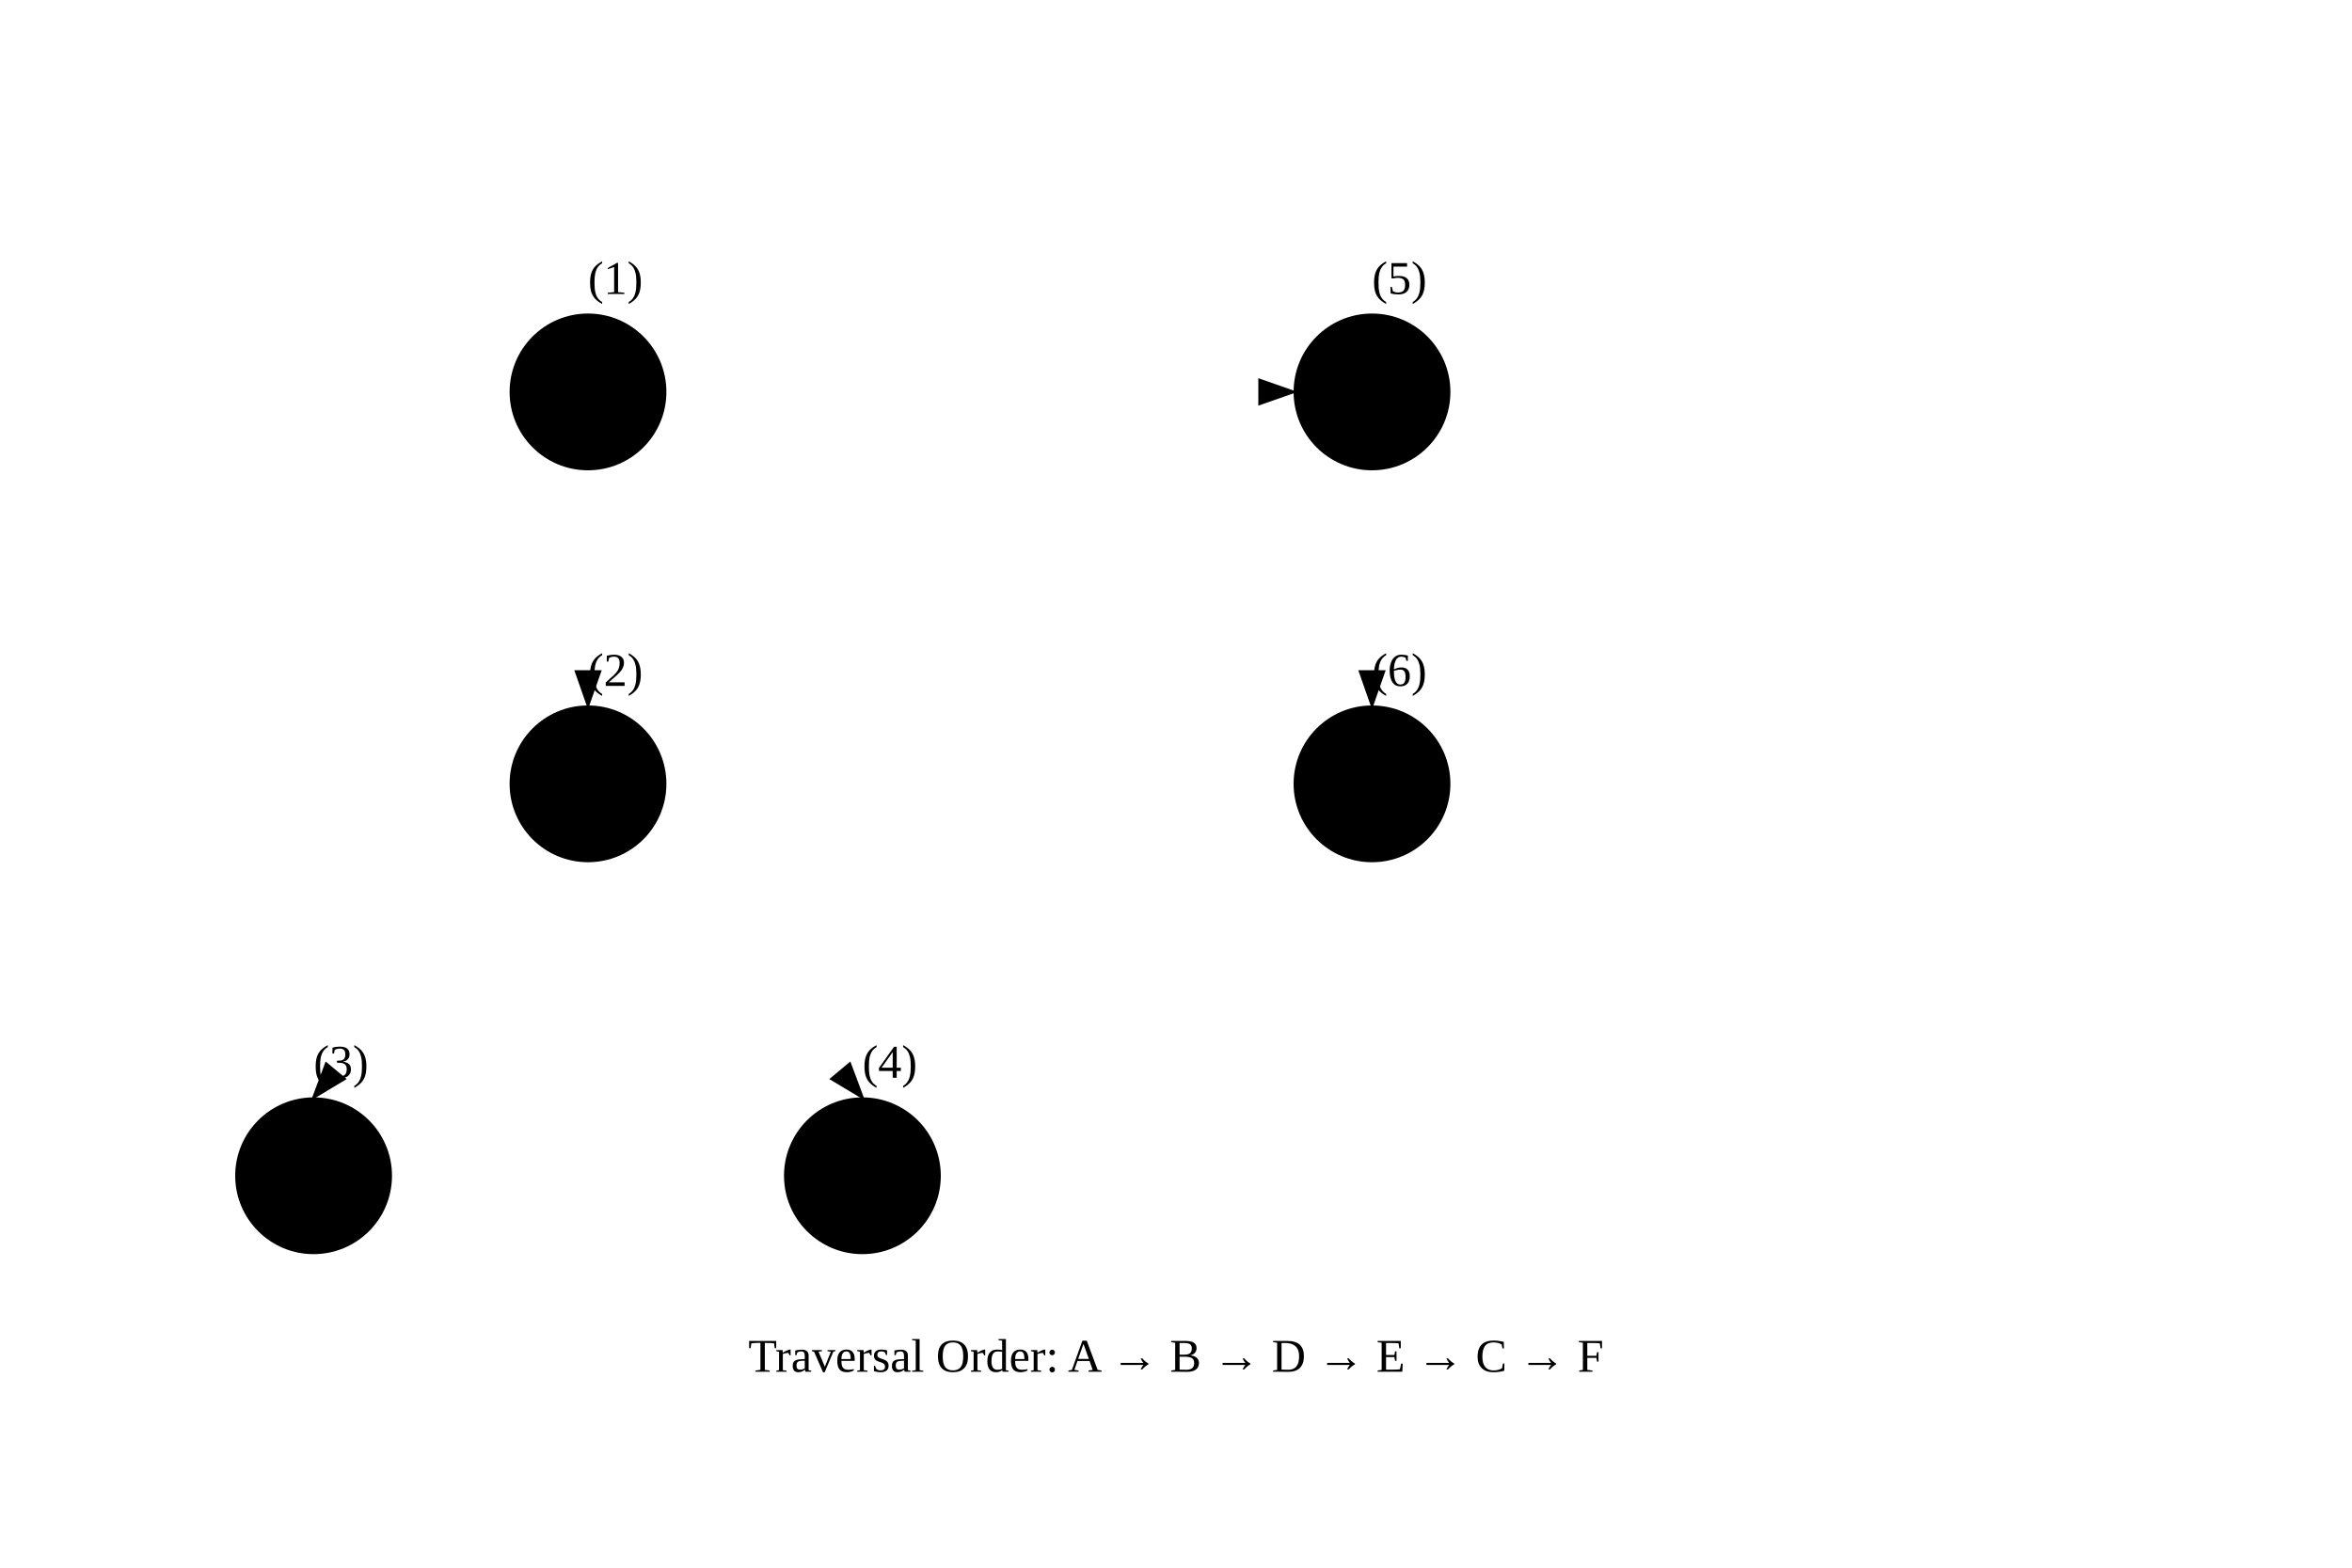
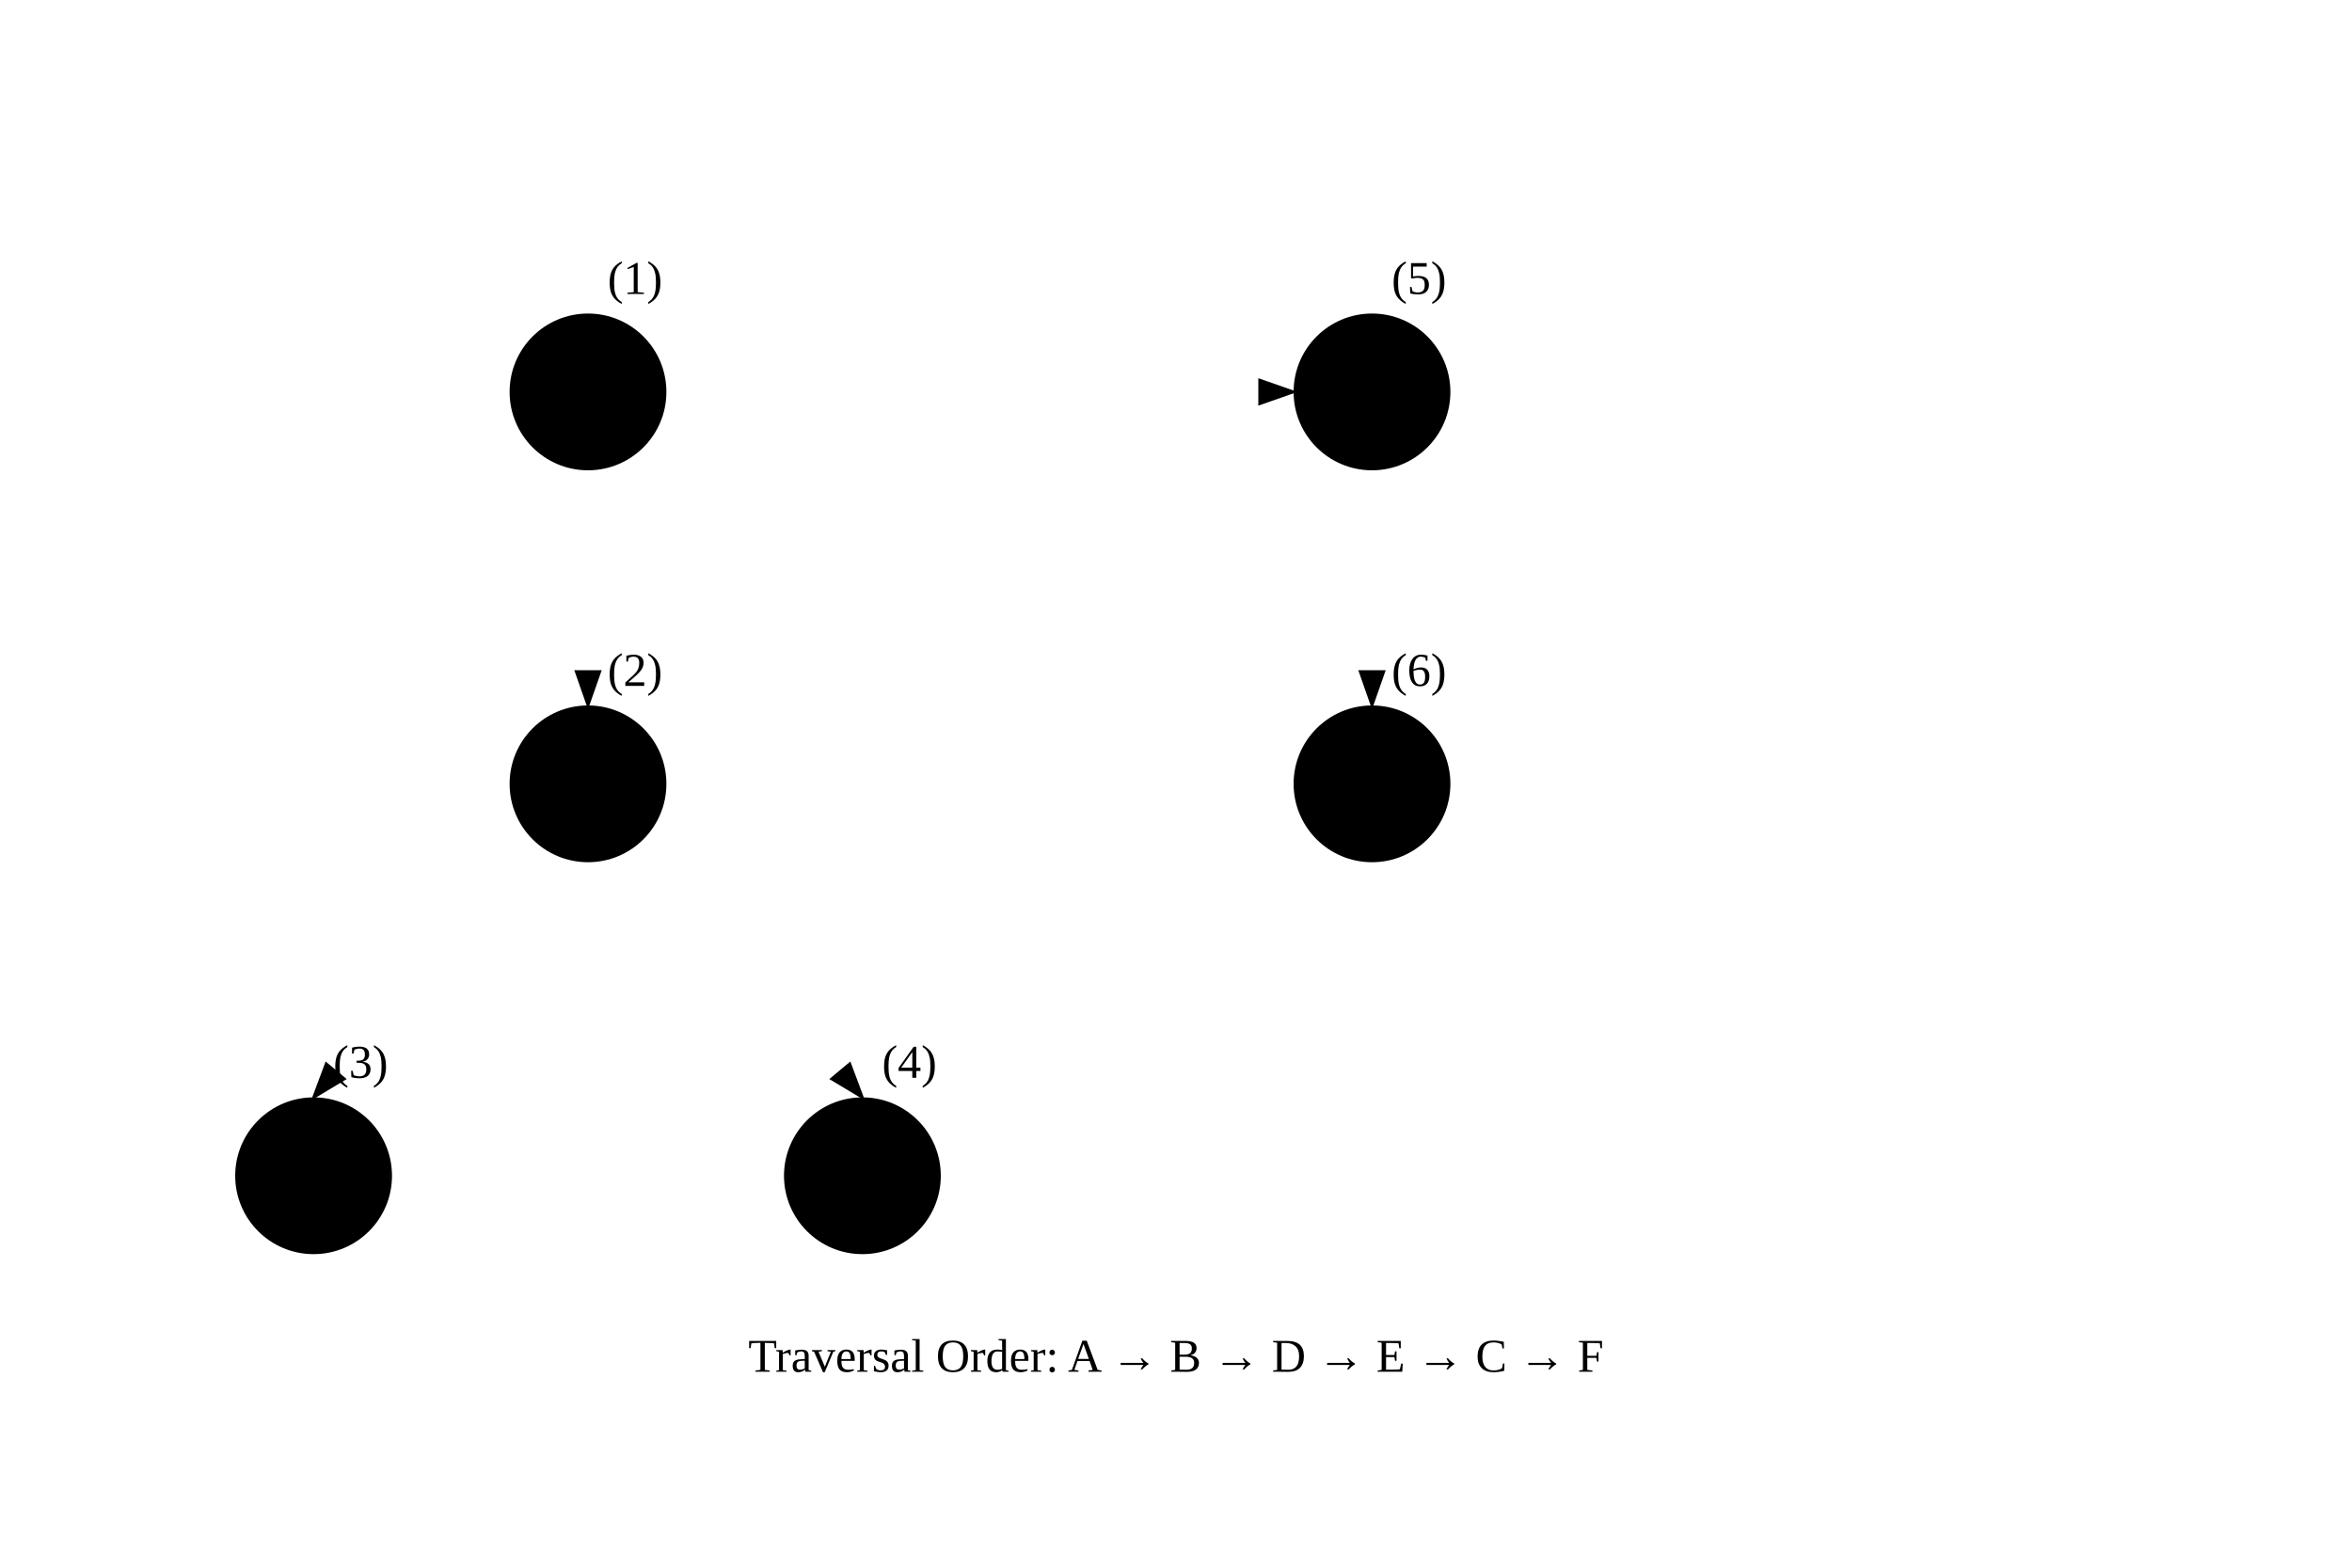
<svg xmlns="http://www.w3.org/2000/svg" viewBox="0 0 600 400">
  <defs>
    <marker id="arrowhead" class="marker-arrowhead marker-base" markerWidth="8" markerHeight="6" refX="7" refY="3" orient="auto" markerUnits="strokeWidth">
      <path d="M0,0 L8,3 L0,6 Z" />
    </marker>
    <marker id="arrowhead-path" class="marker-arrowhead-path marker-base" markerWidth="10" markerHeight="7" refX="9" refY="3.5" orient="auto" markerUnits="strokeWidth">
      <path d="M0,0 L10,3.5 L0,7 Z" />
    </marker>
  </defs>
  <g id="graph-group" transform="translate(50, 50)">
    <g class="edge directed path" id="edge-A-B">
      <line x1="100" y1="70" x2="100" y2="130" marker-end="url(#arrowhead-path)" />
    </g>
    <g class="edge directed path" id="edge-B-D">
      <line x1="80" y1="170" x2="30" y2="230" marker-end="url(#arrowhead-path)" />
    </g>
    <g class="edge directed path" id="edge-B-E">
      <line x1="120" y1="170" x2="170" y2="230" marker-end="url(#arrowhead-path)" />
    </g>
    <g class="edge directed path" id="edge-A-C">
      <line x1="120" y1="50" x2="280" y2="50" marker-end="url(#arrowhead-path)" />
    </g>
    <g class="edge directed path" id="edge-C-F">
      <line x1="300" y1="70" x2="300" y2="130" marker-end="url(#arrowhead-path)" />
    </g>
-     <g class="node visited" id="node-A" transform="translate(100, 50)">
+     <g class="node" id="node-A" transform="translate(100, 50)">
      <circle r="20" />
      <text class="node-label">A</text>
-       <text class="traversal-order-label" y="-25">(1)</text>
+       <text class="traversal-order-label halo" x="5" y="-25">(1)</text>
    </g>
-     <g class="node visited" id="node-B" transform="translate(100, 150)">
+     <g class="node" id="node-B" transform="translate(100, 150)">
      <circle r="20" />
      <text class="node-label">B</text>
-       <text class="traversal-order-label" y="-25">(2)</text>
+       <text class="traversal-order-label halo" x="5" y="-25">(2)</text>
    </g>
-     <g class="node visited" id="node-C" transform="translate(300, 50)">
+     <g class="node" id="node-C" transform="translate(300, 50)">
      <circle r="20" />
      <text class="node-label">C</text>
-       <text class="traversal-order-label" y="-25">(5)</text>
+       <text class="traversal-order-label halo" x="5" y="-25">(5)</text>
    </g>
-     <g class="node visited" id="node-D" transform="translate(30, 250)">
+     <g class="node" id="node-D" transform="translate(30, 250)">
      <circle r="20" />
      <text class="node-label">D</text>
-       <text class="traversal-order-label" y="-25">(3)</text>
+       <text class="traversal-order-label halo" x="5" y="-25">(3)</text>
    </g>
-     <g class="node visited" id="node-E" transform="translate(170, 250)">
+     <g class="node" id="node-E" transform="translate(170, 250)">
      <circle r="20" />
      <text class="node-label">E</text>
-       <text class="traversal-order-label" y="-25">(4)</text>
+       <text class="traversal-order-label halo" x="5" y="-25">(4)</text>
    </g>
-     <g class="node visited" id="node-F" transform="translate(300, 150)">
+     <g class="node" id="node-F" transform="translate(300, 150)">
      <circle r="20" />
      <text class="node-label">F</text>
-       <text class="traversal-order-label" y="-25">(6)</text>
+       <text class="traversal-order-label halo" x="5" y="-25">(6)</text>
    </g>
  </g>
  <text class="step-label halo" x="300" y="350" text-anchor="middle">Traversal Order: A → B → D → E → C → F</text>
</svg>
